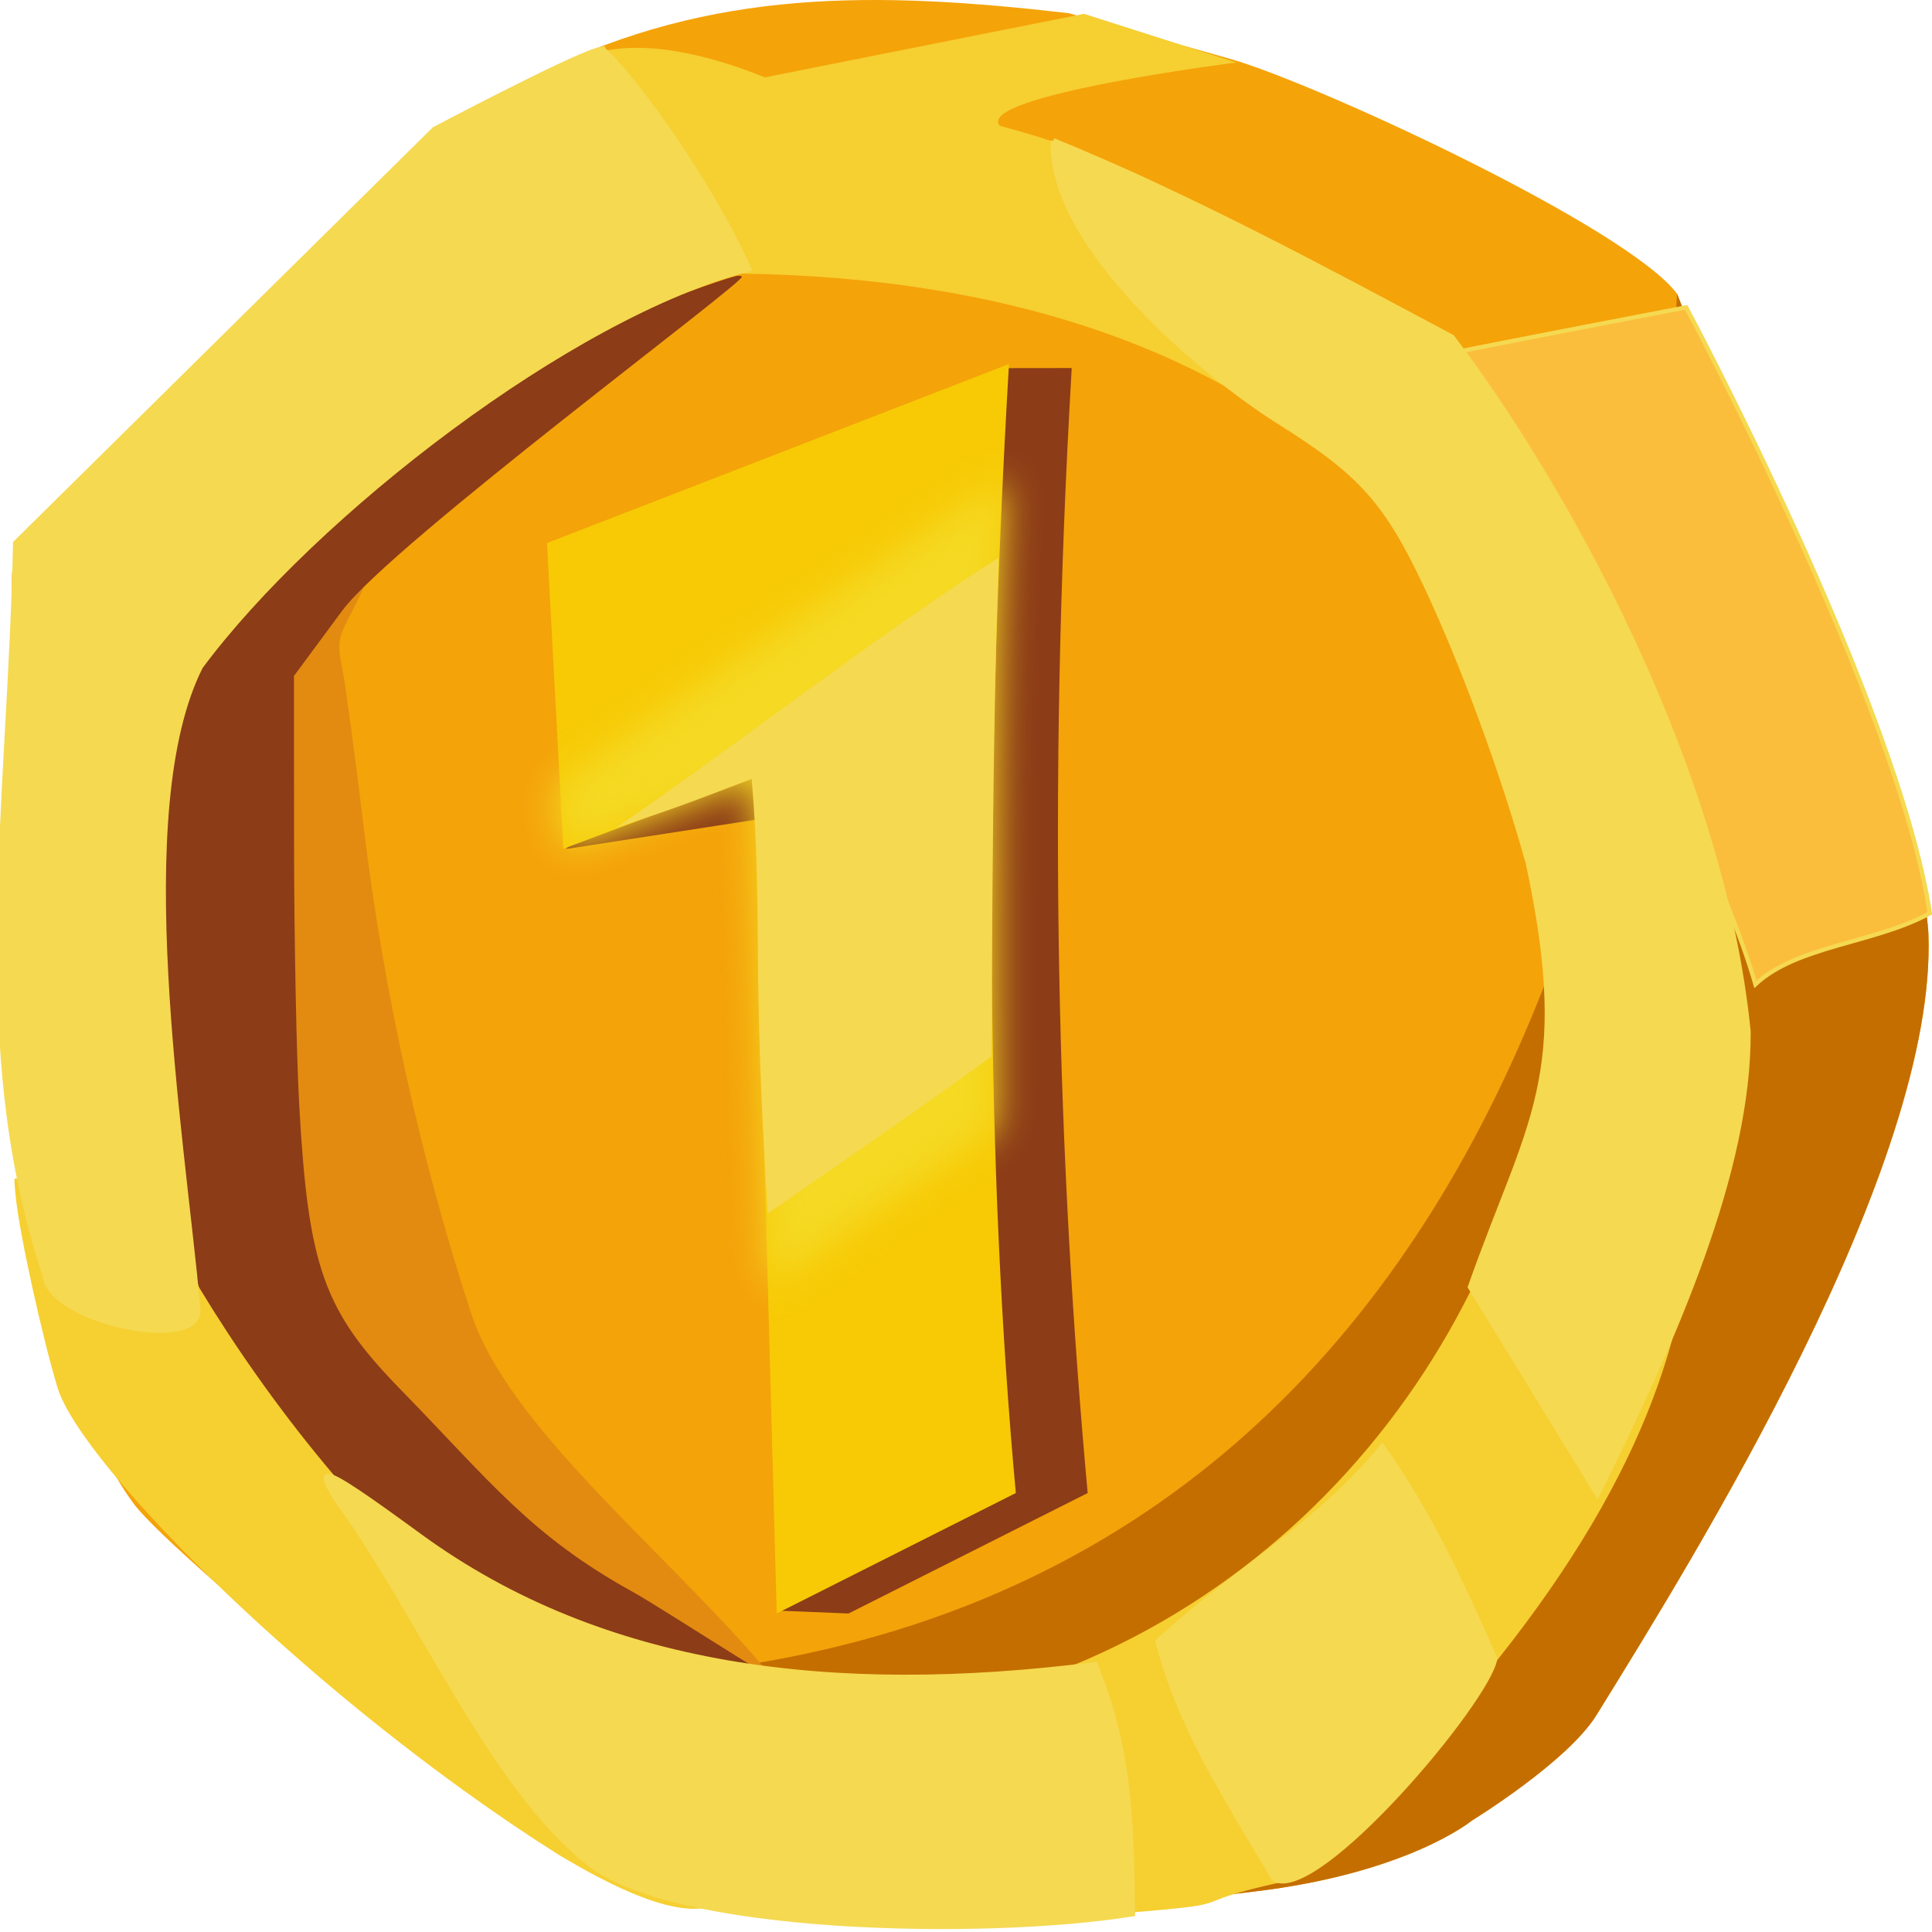
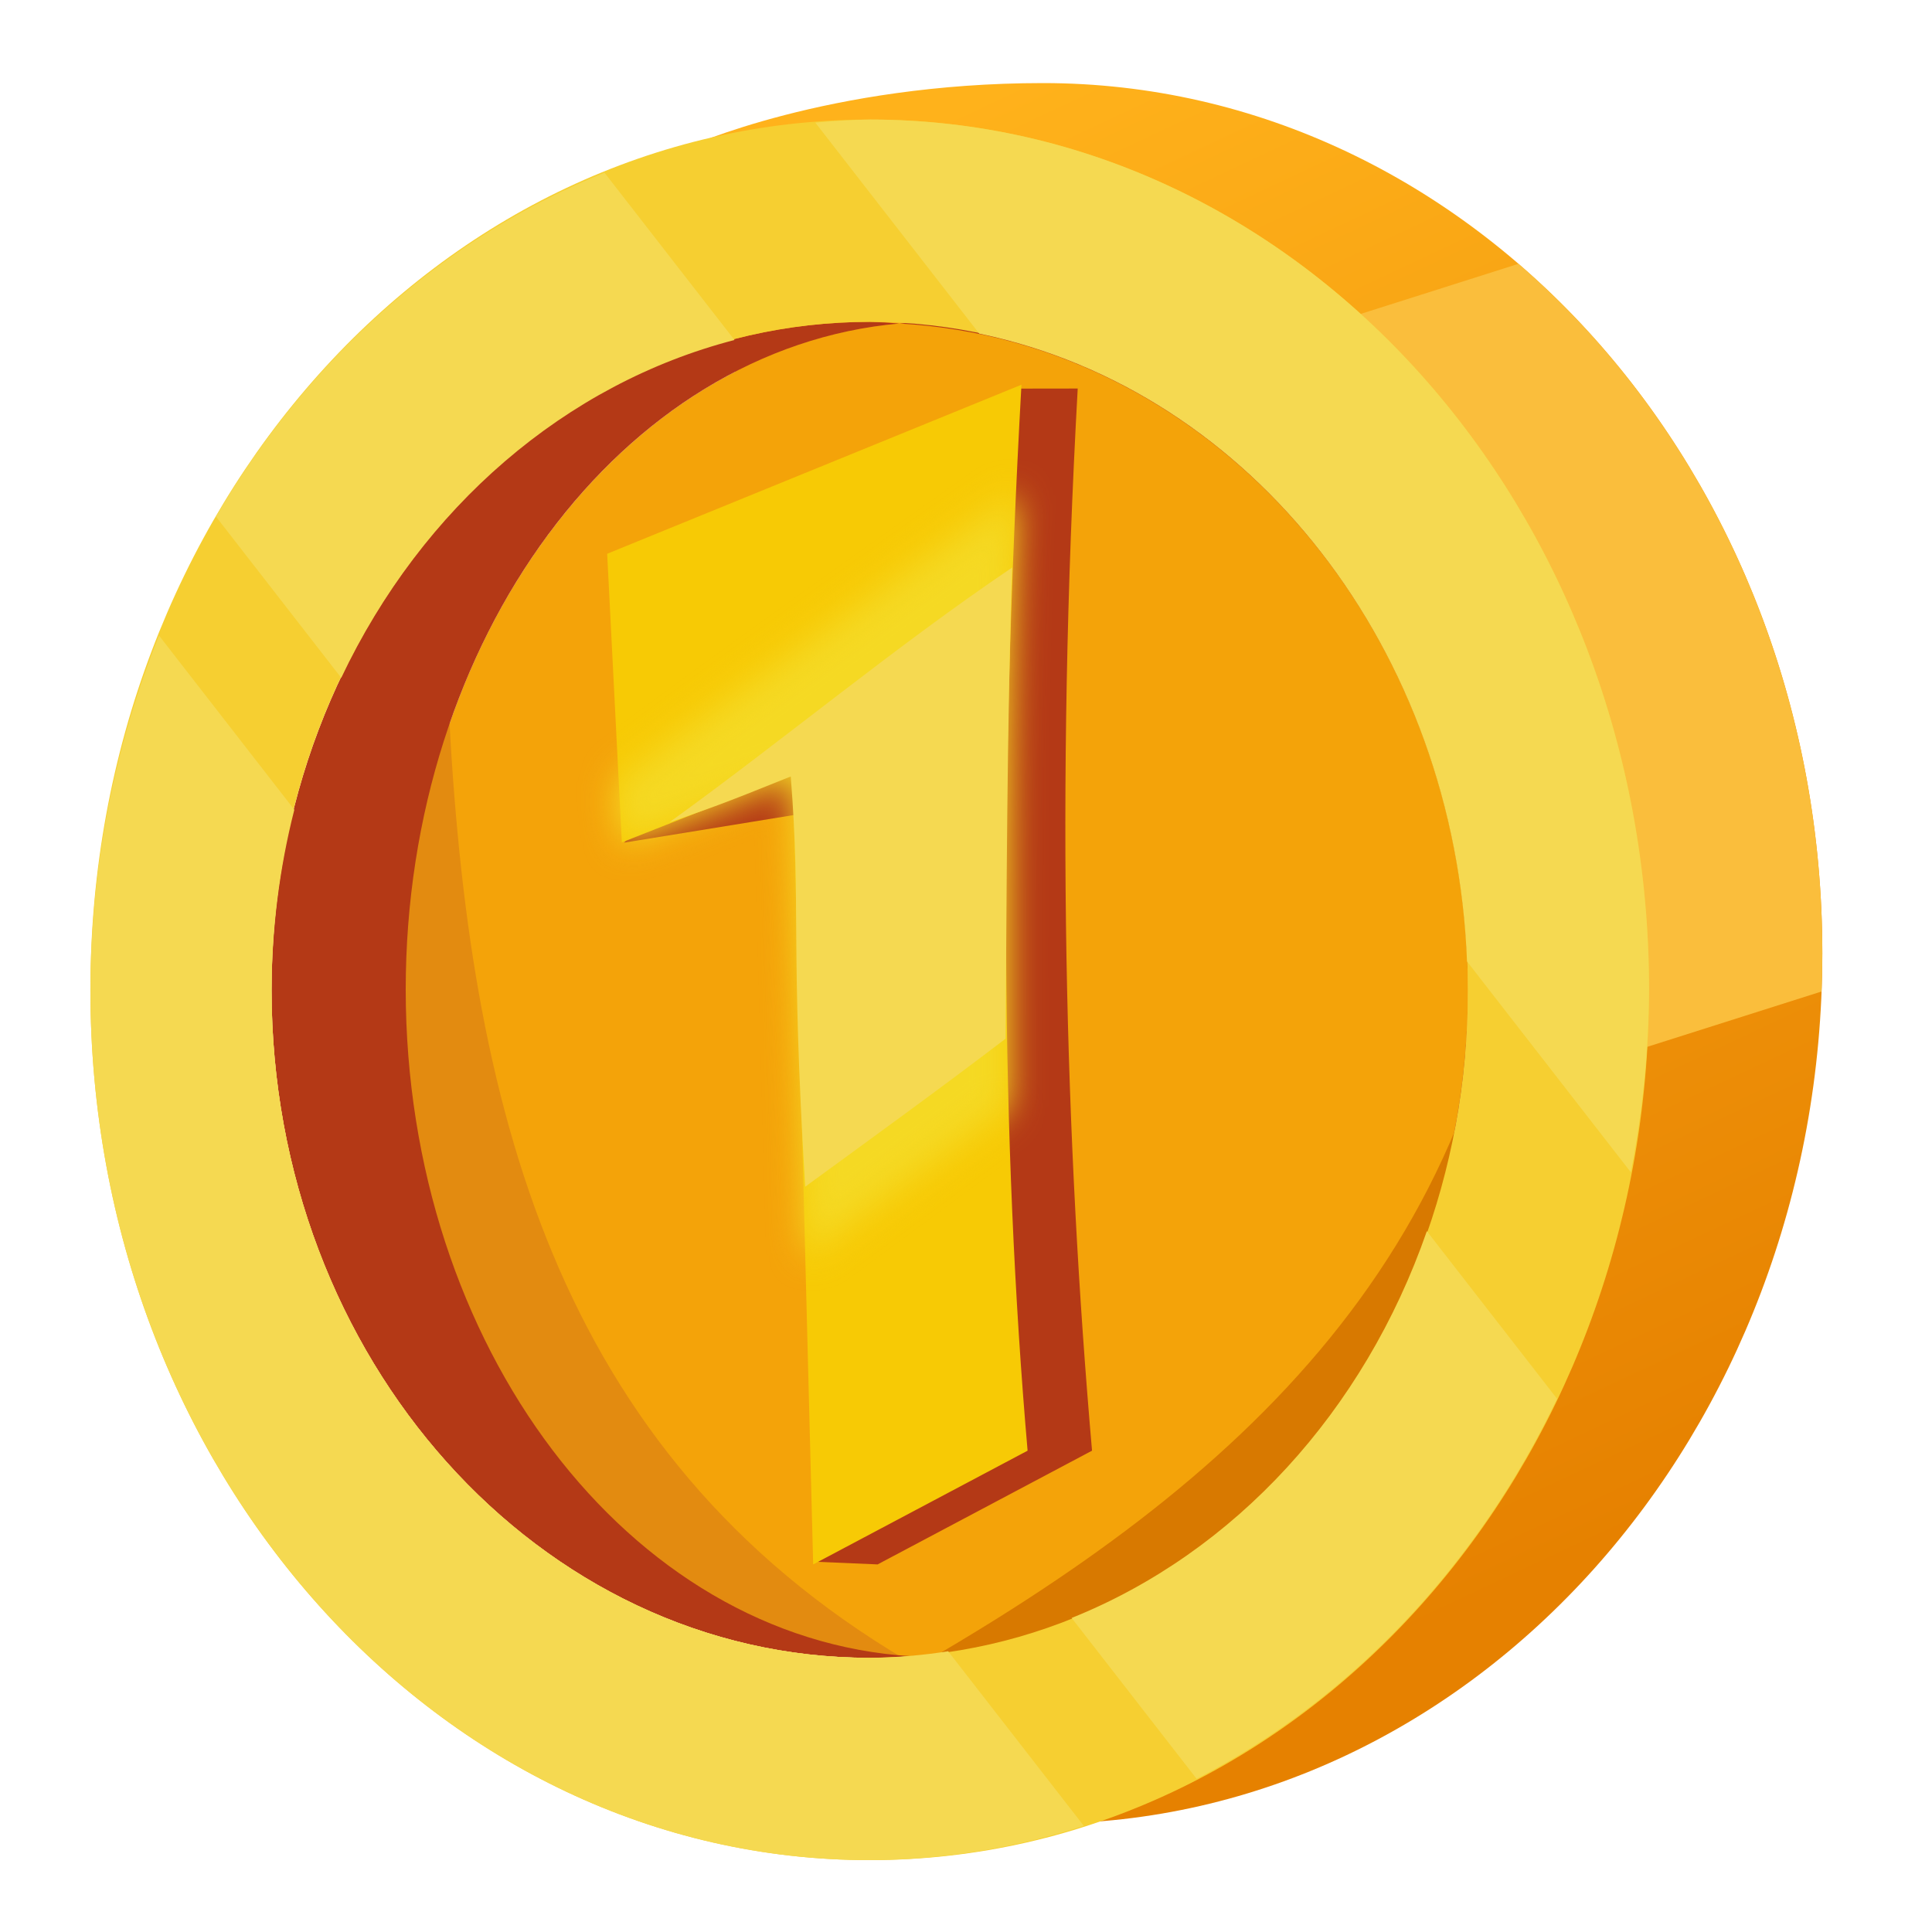
- <svg xmlns="http://www.w3.org/2000/svg" version="1.1" id="svg2" width="200" height="200" viewBox="0 0 200 200">
+ <svg xmlns="http://www.w3.org/2000/svg" xmlns:xlink="http://www.w3.org/1999/xlink" version="1.1" id="svg2" width="200" height="200" viewBox="0 0 200 200">
  <defs id="defs6">
+     <linearGradient id="linearGradient987">
+       <stop style="stop-color:#e68100;stop-opacity:1" offset="0" id="stop983" />
+       <stop style="stop-color:#ffb21b;stop-opacity:1" offset="1" id="stop985" />
+     </linearGradient>
    <clipPath clipPathUnits="userSpaceOnUse" id="clipPath5063">
      <rect style="fill:#c7740a;fill-opacity:1;stroke-width:1.044" id="rect5065" width="97.085" height="44.055" x="62.99" y="204.52" transform="matrix(0.9212228,-0.3890354,0.3236798,0.9461667,0,0)" />
    </clipPath>
    <clipPath clipPathUnits="userSpaceOnUse" id="clipPath5142">
      <text transform="matrix(0.9130187,0.3979387,-0.4011647,0.9204204,0,0)" id="text5146" y="243.148" x="137.679" style="font-style:normal;font-weight:normal;font-size:175.246px;line-height:1.25;font-family:sans-serif;letter-spacing:0px;word-spacing:0px;display:inline;fill:#f7ca05;fill-opacity:1;stroke:none;stroke-width:4.381" xml:space="preserve">
        <tspan style="font-style:normal;font-variant:normal;font-weight:normal;font-stretch:normal;font-family:'BadaBoom BB';-inkscape-font-specification:'BadaBoom BB';fill:#f7ca05;fill-opacity:1;stroke-width:4.381" y="243.148" x="137.679" id="tspan5144">1</tspan>
      </text>
    </clipPath>
    <filter style="color-interpolation-filters:sRGB" id="filter866" x="-0.099" width="1.198" y="-0.055" height="1.11">
      <feGaussianBlur stdDeviation="1.918" id="feGaussianBlur868" />
    </filter>
+     <linearGradient xlink:href="#linearGradient987" id="linearGradient989" x1="5.801" y1="362.897" x2="-65.707" y2="202.807" gradientUnits="userSpaceOnUse" gradientTransform="matrix(0.8967214,0,0,0.9441529,162.091,0.1188858)" />
  </defs>
  <g id="layer2" style="display:inline" transform="translate(0,-183)">
-     <path style="display:inline;fill:#f4a309;fill-opacity:1;stroke-width:0.384" d="M 67.065,378.388 C 64.546,377.889 57.804,374.253 51.404,370.013 45.296,365.966 38.042,360.442 32.12,355.327 26.952,350.863 16.034,341.674 13.782,338.585 8.652,331.551 4.916,319.405 4.022,306.859 3.433,298.583 0.814,243.186 1.283,242.124 32.952,213.253 39.358,208.763 55.911,190.562 c 17.829,-8.769 34.793,-8.488 54.722,-6.197 l 16.786,4.751 c 8.709,2.465 41.007,17.392 46.184,24.288 8.293,21.288 25.062,50.346 26.022,66.184 0.986,24.123 -24.414,64.881 -34.363,80.963 -2.993,4.838 -12.894,10.916 -12.894,10.916 0,0 -6.609,5.466 -22.665,7.36 l -9.545,1.126 -23.838,2.66 c -15.156,-0.024 -28.321,-4.039 -29.254,-4.224 z" id="path5027" />
-     <path id="path5119" style="font-style:normal;font-variant:normal;font-weight:normal;font-stretch:normal;font-size:175.246px;line-height:1.25;font-family:'BadaBoom BB';-inkscape-font-specification:'BadaBoom BB';letter-spacing:0px;word-spacing:0px;fill:#8c3c17;fill-opacity:1;stroke:none;stroke-width:4.142" d="m 110.944,221.101 c -2.596,44.42 -1.416,82.961 1.652,116.457 l -24.754,12.47 -7.195,-0.293 6.926,-83.324 -28.987,4.48 45.271,-49.78 z" />
-     <path id="path5122" d="M 67.065,378.388 C 64.546,377.889 57.804,374.253 51.404,370.013 45.296,365.966 38.042,360.442 32.12,355.327 141.051,369.907 170.638,284.768 173.603,213.404 c 8.293,21.288 25.062,50.346 26.022,66.184 0.986,24.123 -24.414,64.881 -34.363,80.963 -2.993,4.838 -12.894,10.916 -12.894,10.916 0,0 -6.609,5.466 -22.665,7.36 l -9.545,1.126 -23.838,2.66 c -15.156,-0.024 -28.321,-4.039 -29.254,-4.224 z" style="display:inline;fill:#c46e00;fill-opacity:1;stroke-width:0.384" />
-     <g aria-label="1" transform="matrix(0.9608878,-0.1964781,0.1915733,1.001532,0,0)" style="font-style:normal;font-weight:normal;font-size:165.671px;line-height:1.25;font-family:sans-serif;letter-spacing:0px;word-spacing:0px;display:inline;fill:#f7ca05;fill-opacity:1;stroke:none;stroke-width:4.142" id="text5055">
-       <path d="m 62.332,232.574 q -16.664,63.259 -21.68,112.443 l -27.18,7.119 14.237,-83.645 -21.194,3.236 4.368,-30.74 z" style="font-style:normal;font-variant:normal;font-weight:normal;font-stretch:normal;font-family:'BadaBoom BB';-inkscape-font-specification:'BadaBoom BB';fill:#f7ca05;fill-opacity:1;stroke-width:4.142" id="path5238" />
+     <g id="g1713">
+       <path style="display:inline;opacity:1;fill:url(#linearGradient989);fill-opacity:1;stroke:none;stroke-width:1.199;stroke-miterlimit:4;stroke-dasharray:none;stroke-dashoffset:20;stroke-opacity:1" d="m 107.97,191.6 c -22.278,-9e-5 -36.781,6.63 -36.781,6.63 0,0 0,0 36.781,173.554 44.557,1.7e-4 80.677,-40.336 80.677,-90.093 -5.3e-4,-49.756 -36.121,-90.091 -80.677,-90.091 z" id="path981" />
+       <path id="path991" d="m 157.191,210.311 -78.179,24.823 16.934,79.914 92.62,-29.409 c 0.051,-1.31 0.081,-2.625 0.081,-3.948 -3e-4,-29.063 -12.326,-54.906 -31.455,-71.379 z" style="display:inline;opacity:1;fill:#fabe3c;fill-opacity:1;stroke:none;stroke-width:1.199;stroke-miterlimit:4;stroke-dasharray:none;stroke-dashoffset:20;stroke-opacity:1" />
+       <ellipse style="opacity:1;fill:#f4a309;fill-opacity:1;stroke:none;stroke-width:0.867;stroke-miterlimit:4;stroke-dasharray:none;stroke-dashoffset:20;stroke-opacity:1" id="ellipse838" cx="96.978" cy="285.467" rx="54.98" ry="69.15" />
+       <path id="ellipse927" d="m 93.899,354.902 c -30.365,0 -54.98,-30.959 -54.98,-69.15 0,-9.548 4.728,-21.607 7.511,-29.88 2.018,41.296 10.894,77.406 47.469,99.029 z" style="opacity:1;fill:#e38b10;fill-opacity:1;stroke:none;stroke-width:0.867;stroke-miterlimit:4;stroke-dasharray:none;stroke-dashoffset:20;stroke-opacity:1" />
+       <path d="m 111.565,223.22 c -2.328,41.939 -1.27,78.328 1.482,109.953 l -22.197,11.774 -6.452,-0.277 6.211,-78.671 -25.993,4.23 40.596,-47 z" style="font-style:normal;font-variant:normal;font-weight:normal;font-stretch:normal;font-size:175.246px;line-height:1.25;font-family:'BadaBoom BB';-inkscape-font-specification:'BadaBoom BB';letter-spacing:0px;word-spacing:0px;display:inline;fill:#b43916;fill-opacity:1;stroke:none;stroke-width:3.811" id="path5119" />
+       <g id="text5055" style="font-style:normal;font-weight:normal;font-size:165.671px;line-height:1.25;font-family:sans-serif;letter-spacing:0px;word-spacing:0px;display:inline;fill:#f7ca05;fill-opacity:1;stroke:none;stroke-width:4.142" transform="matrix(0.8616486,-0.1855054,0.1717879,0.9455995,12.07893,14.4669)" aria-label="1">
+         <path id="path5238" style="font-style:normal;font-variant:normal;font-weight:normal;font-stretch:normal;font-family:'BadaBoom BB';-inkscape-font-specification:'BadaBoom BB';fill:#f7ca05;fill-opacity:1;stroke-width:4.142" d="m 62.332,232.574 q -16.664,63.259 -21.68,112.443 l -27.18,7.119 14.237,-83.645 -21.194,3.236 4.368,-30.74 z" />
+       </g>
+       <path transform="matrix(0.8967214,0,0,0.9441529,9.347954,13.94881)" id="path5233" d="m 81.06,264.272 c -7.158,2.515 -11.906,4.716 -19.769,7.266 -0.347,-2.324 -0.488,-4.11 -0.739,-6.608 15.294,-10.851 30.861,-21.302 46.41,-31.781 -1.16,23.692 -0.857,48.27 -0.903,67.186 l -23.47,16.45 z" style="display:inline;fill:#f5d923;fill-opacity:1;stroke:none;stroke-width:0.287;stroke-miterlimit:4;stroke-dasharray:none;stroke-opacity:1;filter:url(#filter866)" />
+       <path id="ellipse930" d="m 90.035,216.317 a 61.923,69.15 0 0 0 -61.923,69.15 61.923,69.15 0 0 0 61.923,69.15 61.923,69.15 0 0 0 4.261,-0.168 54.98,69.15 0 0 1 -52.297,-68.982 54.98,69.15 0 0 1 51.111,-68.977 61.923,69.15 0 0 0 -3.075,-0.173 z m 3.075,0.173 a 61.923,69.15 0 0 1 58.847,68.977 54.98,69.15 0 0 0 -54.978,-69.15 54.98,69.15 0 0 0 -3.869,0.173 z m 58.847,68.977 a 61.923,69.15 0 0 1 -57.662,68.982 54.98,69.15 0 0 0 2.683,0.168 54.98,69.15 0 0 0 54.978,-69.15 z" style="display:inline;opacity:1;fill:#b43916;fill-opacity:1;stroke:none;stroke-width:0.92;stroke-miterlimit:4;stroke-dasharray:none;stroke-dashoffset:20;stroke-opacity:1" />
+       <path style="opacity:1;fill:#d87900;fill-opacity:1;stroke:none;stroke-width:0.867;stroke-miterlimit:4;stroke-dasharray:none;stroke-dashoffset:20;stroke-opacity:1" d="m 157.566,268.56 c 13.322,28.863 -2.319,65.54 -34.936,81.921 -8.154,4.095 -20.528,4.773 -28.814,5.677 34.384,-19.632 61.33,-43.557 63.75,-87.598 z" id="path950" />
+       <path id="ellipse836-3" d="m 90.035,195.376 a 80.677,90.092 0 0 0 -80.677,90.091 80.677,90.092 0 0 0 80.677,90.093 80.677,90.092 0 0 0 80.677,-90.093 80.677,90.092 0 0 0 -80.677,-90.091 z m 0,20.943 a 61.923,69.15 0 0 1 61.923,69.148 61.923,69.15 0 0 1 -61.923,69.15 61.923,69.15 0 0 1 -61.923,-69.15 61.923,69.15 0 0 1 61.923,-69.148 z" style="display:inline;opacity:1;fill:#f6cf31;fill-opacity:1;stroke:none;stroke-width:1.199;stroke-miterlimit:4;stroke-dasharray:none;stroke-dashoffset:20;stroke-opacity:1" />
+       <path id="rect952" d="m 90.035,195.376 a 80.677,90.092 0 0 0 -5.636,0.315 l 16.971,21.843 a 61.923,69.15 0 0 1 50.495,64.993 l 16.955,21.824 a 80.677,90.092 0 0 0 1.892,-18.885 80.677,90.092 0 0 0 -80.677,-90.091 z m -27.459,5.499 a 80.677,90.092 0 0 0 -40.223,35.598 l 12.971,16.696 A 61.923,69.15 0 0 1 76.034,218.196 Z M 16.458,248.787 a 80.677,90.092 0 0 0 -7.1,36.68 80.677,90.092 0 0 0 80.677,90.093 80.677,90.092 0 0 0 22.162,-3.544 L 98.152,353.938 a 61.923,69.15 0 0 1 -8.118,0.679 61.923,69.15 0 0 1 -61.923,-69.15 61.923,69.15 0 0 1 2.357,-18.645 z m 131.249,61.661 a 61.923,69.15 0 0 1 -36.771,40.042 l 12.938,16.654 a 80.677,90.092 0 0 0 37.31,-39.348 z" style="opacity:1;fill:#f5d951;fill-opacity:1;stroke:none;stroke-width:0.92;stroke-miterlimit:4;stroke-dasharray:none;stroke-dashoffset:20;stroke-opacity:1" />
+       <path id="path871" d="m 81.859,263.382 c -7.847,3.157 -7.875,3.097 -12.573,4.75 11.933,-8.616 23.313,-18.148 35.493,-26.382 -0.56,17.136 -0.569,34.966 -0.683,48.775 -6.838,5.222 -13.806,10.255 -20.745,15.326 -1.557,-25.996 -0.4,-28.539 -1.492,-42.47 z" style="display:inline;fill:#f5d951;fill-opacity:1;stroke:none;stroke-width:0;stroke-miterlimit:4;stroke-dasharray:none;stroke-opacity:1;paint-order:markers stroke fill" />
    </g>
-     <path style="fill:#e38b10;fill-opacity:1;stroke-width:0.542" d="M 42.536,343.459 C 34.312,334.498 30.252,310.418 30.242,273.984 l -0.006,-21.201 3.8,-5.159 c 2.09,-2.838 3.89,-5.067 3.999,-4.954 0.109,0.113 -0.56,1.654 -1.488,3.425 -1.626,3.104 -1.665,3.33 -1.081,6.299 0.333,1.694 1.325,9.077 2.204,16.408 2.089,17.226 5.995,34.515 11.029,49.924 3.757,11.91 20.276,24.895 30.714,37.265 2.406,1.195 -5.902,2.773 -14.443,-0.985 -8.54,-3.758 -18.632,-8.561 -22.435,-11.546 z" id="path5051" />
-     <path style="fill:#8c3c17;fill-opacity:1;stroke-width:0.542" d="m 76.442,211.549 c -1.204,-0.02 -19.791,7.076 -22.522,8.573 -3.368,1.846 -31.941,27.542 -34.18,31.493 -1.746,3.081 -2.296,7.728 -2.711,22.886 -0.617,22.534 1.68,40.517 6.129,47.984 3.033,5.092 6.969,12.229 18.758,20.954 8.478,5.005 21.262,13.819 30.761,14.096 2.843,0.015 10.132,1.183 8.848,-0.254 3.928,3.249 -12.853,-7.743 -15.999,-9.477 -10.605,-5.845 -14.829,-11.506 -24.01,-20.913 -8.013,-8.211 -9.603,-12.665 -10.541,-29.501 -0.287,-5.157 -0.528,-17.261 -0.534,-26.897 l -0.009,-17.519 4.988,-6.75 c 5.091,-6.888 41.829,-34.113 41.375,-34.583 -0.059,-0.061 -0.18,-0.091 -0.352,-0.094 z" id="path5045" />
-     <path style="display:inline;fill:#fabe3c;fill-opacity:1;stroke:#f5d951;stroke-width:0.44;stroke-miterlimit:4;stroke-dasharray:none;stroke-opacity:1" d="m 149.939,219.615 c 4.63,-0.97 24.612,-4.799 24.612,-4.799 0,0 21.9,40.898 25.226,62.726 -5.711,3.116 -13.737,3.328 -18.055,7.348 -5.651,-19.568 -31.783,-65.275 -31.783,-65.275 z" id="path5126" />
-     <path style="display:inline;fill:#f6cf31;fill-opacity:1;stroke-width:0.542" d="M 79.182,191.008 C 43.148,176.503 50.354,218.749 76.649,211.326 187.26,212.792 178.763,329.31 109.386,356.073 c -28.441,15.161 -24.99,18.24 -13.066,26.539 41.057,-3.196 20.913,-1.497 37.38,-4.999 46.438,-43.704 46.877,-71.15 35.263,-102.823 -11.615,-31.674 -19.895,-66.687 -65.471,-78.77 -2.566,-3.123 24.492,-6.548 24.492,-6.548 l -15.765,-5.04 z M 1.555,305.002 c -0.107,-0.061 -0.062,0.483 0.074,1.872 0.383,3.893 2.771,14.634 4.32,19.759 2.442,8.077 26.808,32.522 51.822,48.334 22.955,13.823 21.098,0.035 16.237,-17.995 -19.939,7.971 -48.043,-29.009 -57.582,-48.298 3.068,-3.675 -14.807,-3.634 -14.871,-3.671 z" id="path4746" />
-     <path style="fill:#f5d951;fill-opacity:1;stroke:#f5d951;stroke-width:0.543;stroke-miterlimit:4;stroke-dasharray:none;stroke-opacity:1" d="m 62.371,188.087 c -0.157,0.015 -0.353,0.063 -0.592,0.137 -3.249,1.008 -16.806,8.173 -16.806,8.173 L 1.621,239.22 c -0.587,27.684 -4.859,52.157 3.073,75.853 0.328,4.752 16.607,8.144 15.773,3.251 -1.707,-18.41 -7.235,-51.415 0.273,-66.314 11.666,-15.722 38.393,-36.432 56.777,-41.156 -4.001,-8.911 -11.844,-19.864 -15.146,-22.766 z m 46.667,9.474 c -0.408,10.917 15.59,24.178 23.361,29.075 8.525,5.335 11.145,8.267 15.317,17.13 3.769,8.009 7.897,19.248 10.49,28.564 4.797,22.287 0.081,26.642 -5.985,43.899 l 13.143,21.435 c 7.95,-16.007 15.688,-33.491 15.595,-47.883 -2.704,-27.174 -18.863,-56.351 -30.65,-71.873 -13.629,-7.266 -27.133,-14.568 -41.271,-20.346 z m 34.058,135.21 c -6.576,8.043 -15.89,13.341 -23.212,20.147 2.188,8.691 6.943,15.991 12.039,24.602 4.547,2.372 22.128,-18.521 22.811,-22.824 -3.702,-8.435 -6.894,-15.19 -11.638,-21.925 z M 34.092,335.838 c -0.709,-0.12 -0.243,0.856 0.999,2.76 8.254,11.325 15.725,29.147 25.653,37.102 8.646,7.281 41.091,7.88 56.488,5.416 -0.134,-10.058 -0.319,-17.052 -3.864,-25.795 -27.337,3.469 -51.074,0.427 -69.859,-13.238 -5.649,-4.126 -8.505,-6.09 -9.417,-6.244 z" id="path4620" />
-     <path style="display:inline;fill:#f5d923;fill-opacity:1;stroke:none;stroke-width:0.287;stroke-miterlimit:4;stroke-dasharray:none;stroke-opacity:1;filter:url(#filter866)" d="m 78.014,263.724 c -7.158,2.515 -11.906,4.716 -19.769,7.266 -0.347,-2.324 -0.488,-4.11 -0.739,-6.608 15.294,-10.851 30.861,-21.302 46.41,-31.781 -1.16,23.692 -0.857,48.27 -0.903,67.186 l -23.47,16.45 z" id="path5233" />
-     <path style="display:inline;fill:#f5d951;fill-opacity:1;stroke:none;stroke-width:0;stroke-miterlimit:4;stroke-dasharray:none;stroke-opacity:1;paint-order:markers stroke fill" d="m 77.817,-99.361 c -8.751,3.343 -8.782,3.28 -14.021,5.031 13.307,-9.126 25.998,-19.222 39.581,-27.942 -0.625,18.15 -0.635,37.034 -0.762,51.66 -7.625,5.531 -15.396,10.862 -23.134,16.233 -1.736,-27.534 -0.446,-30.227 -1.664,-44.982 z" id="path871" transform="translate(0,363)" />
  </g>
</svg>
